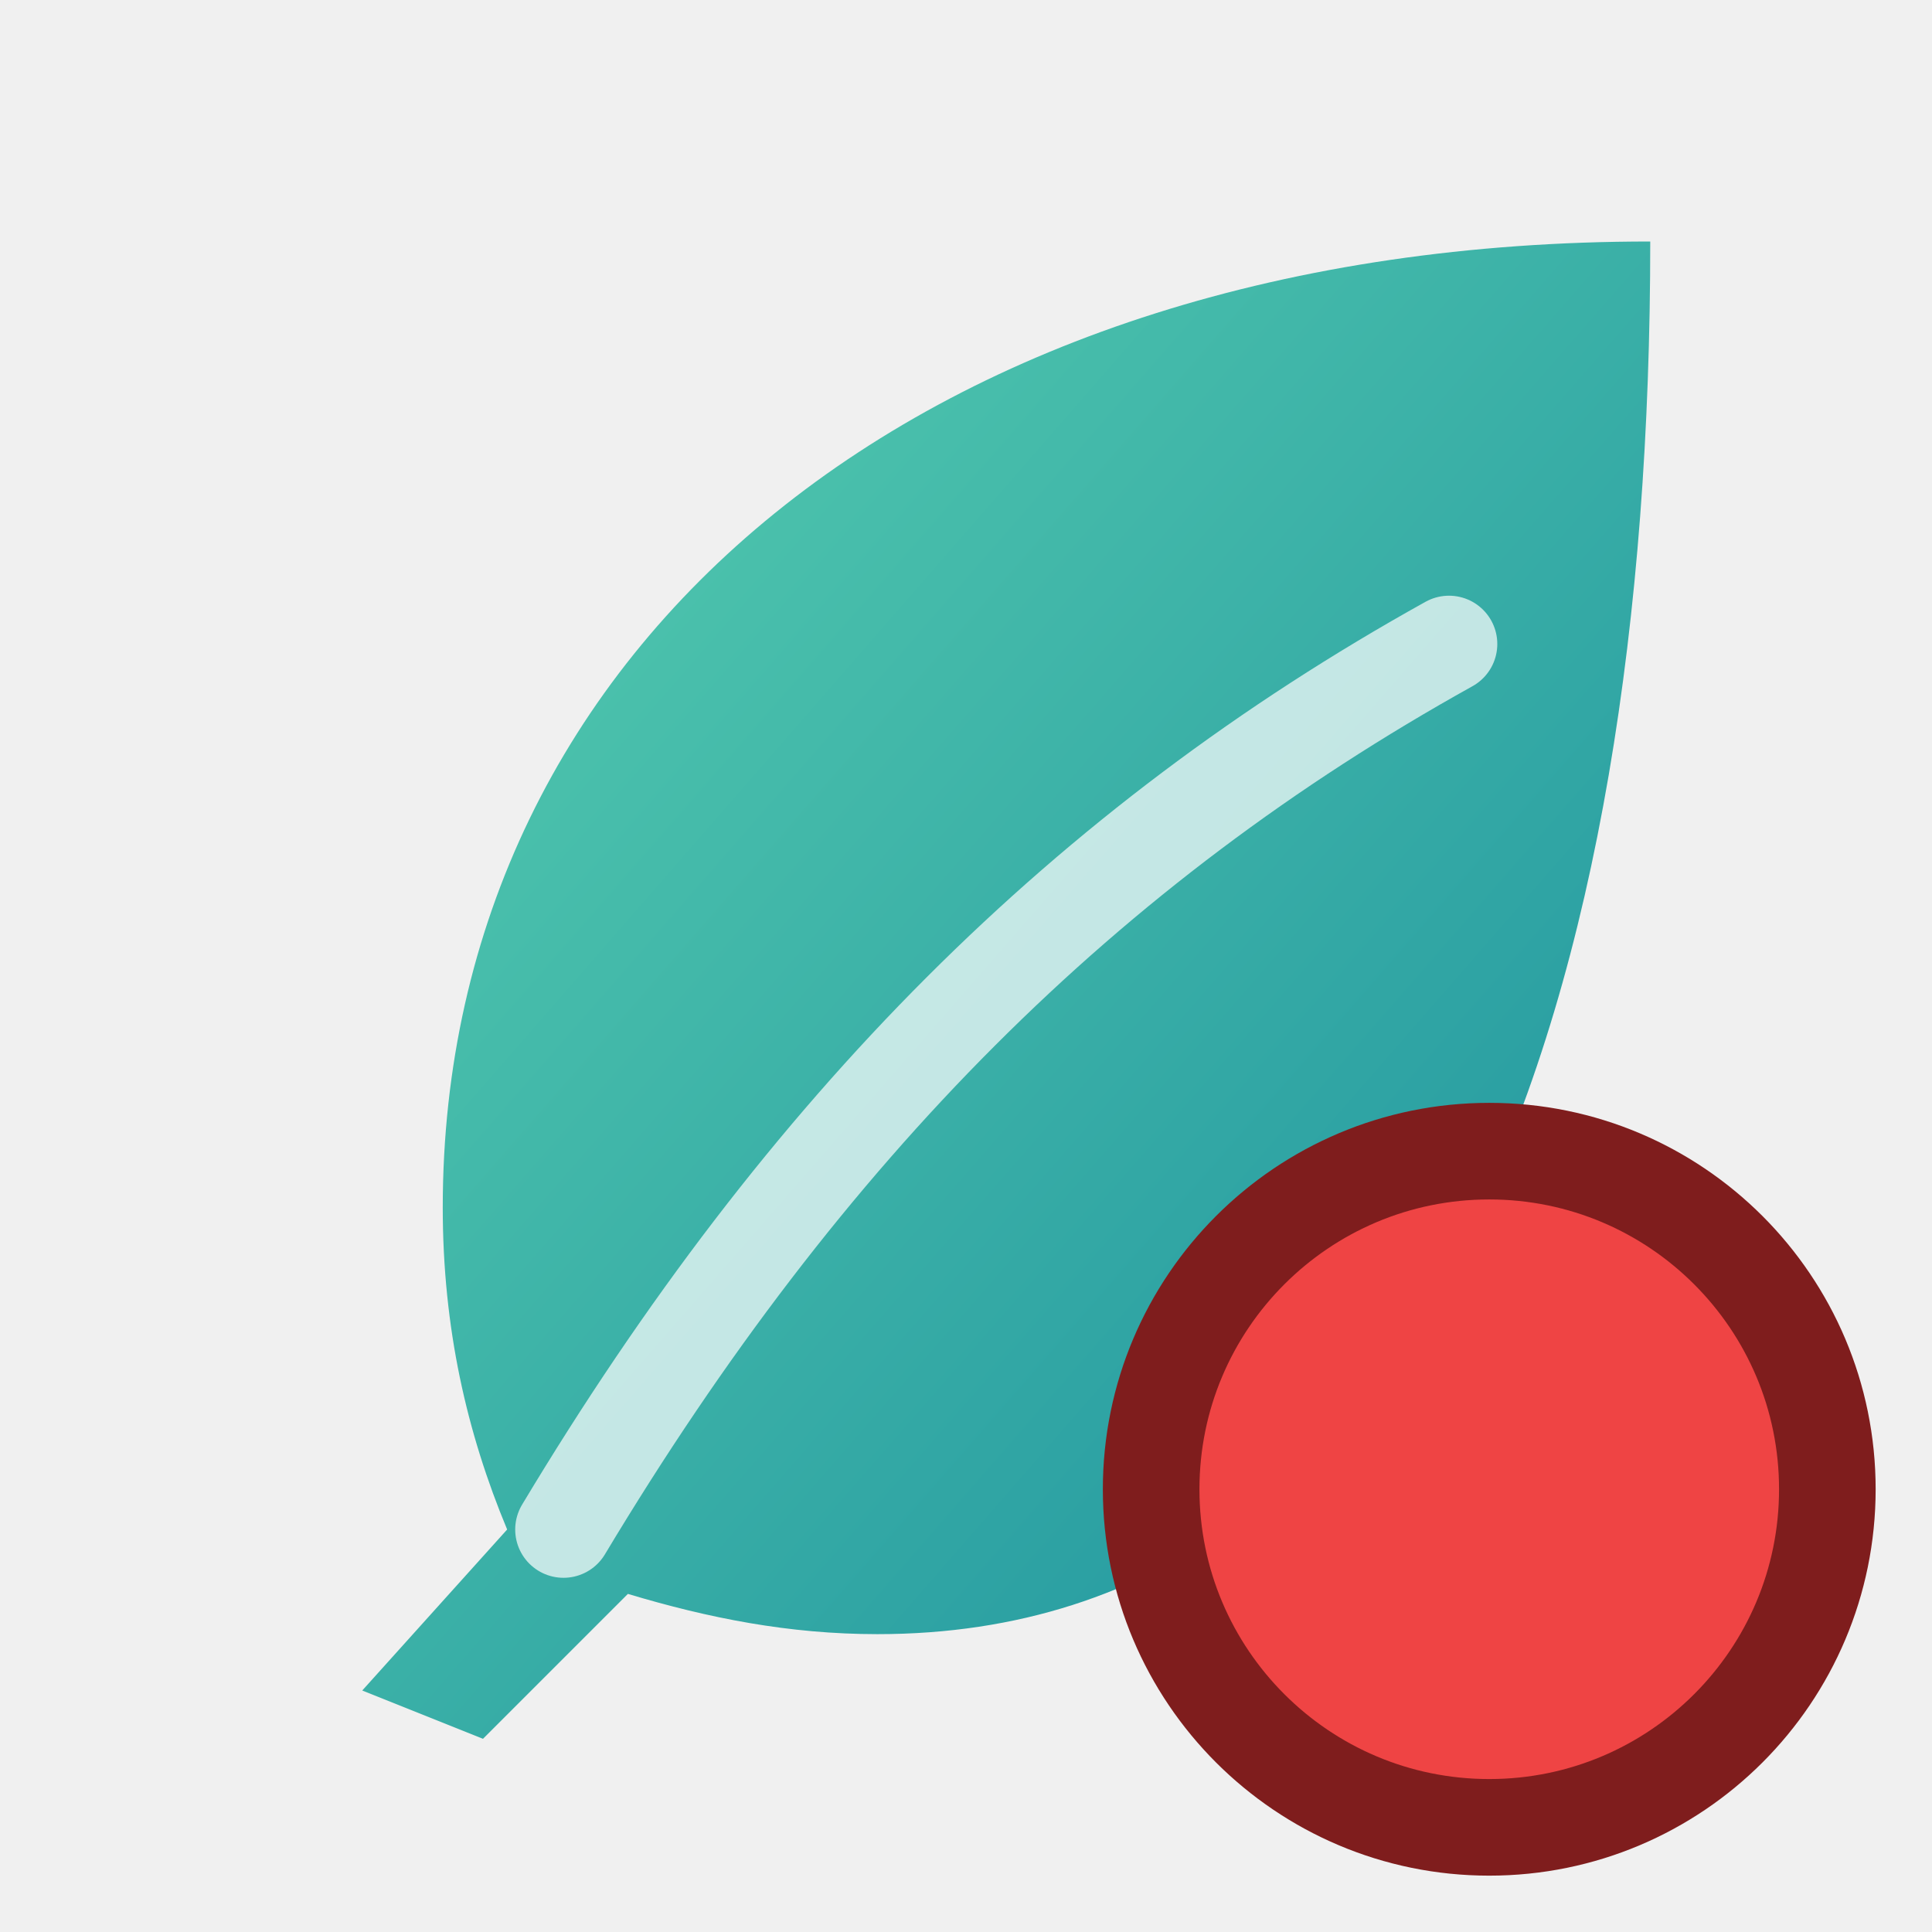
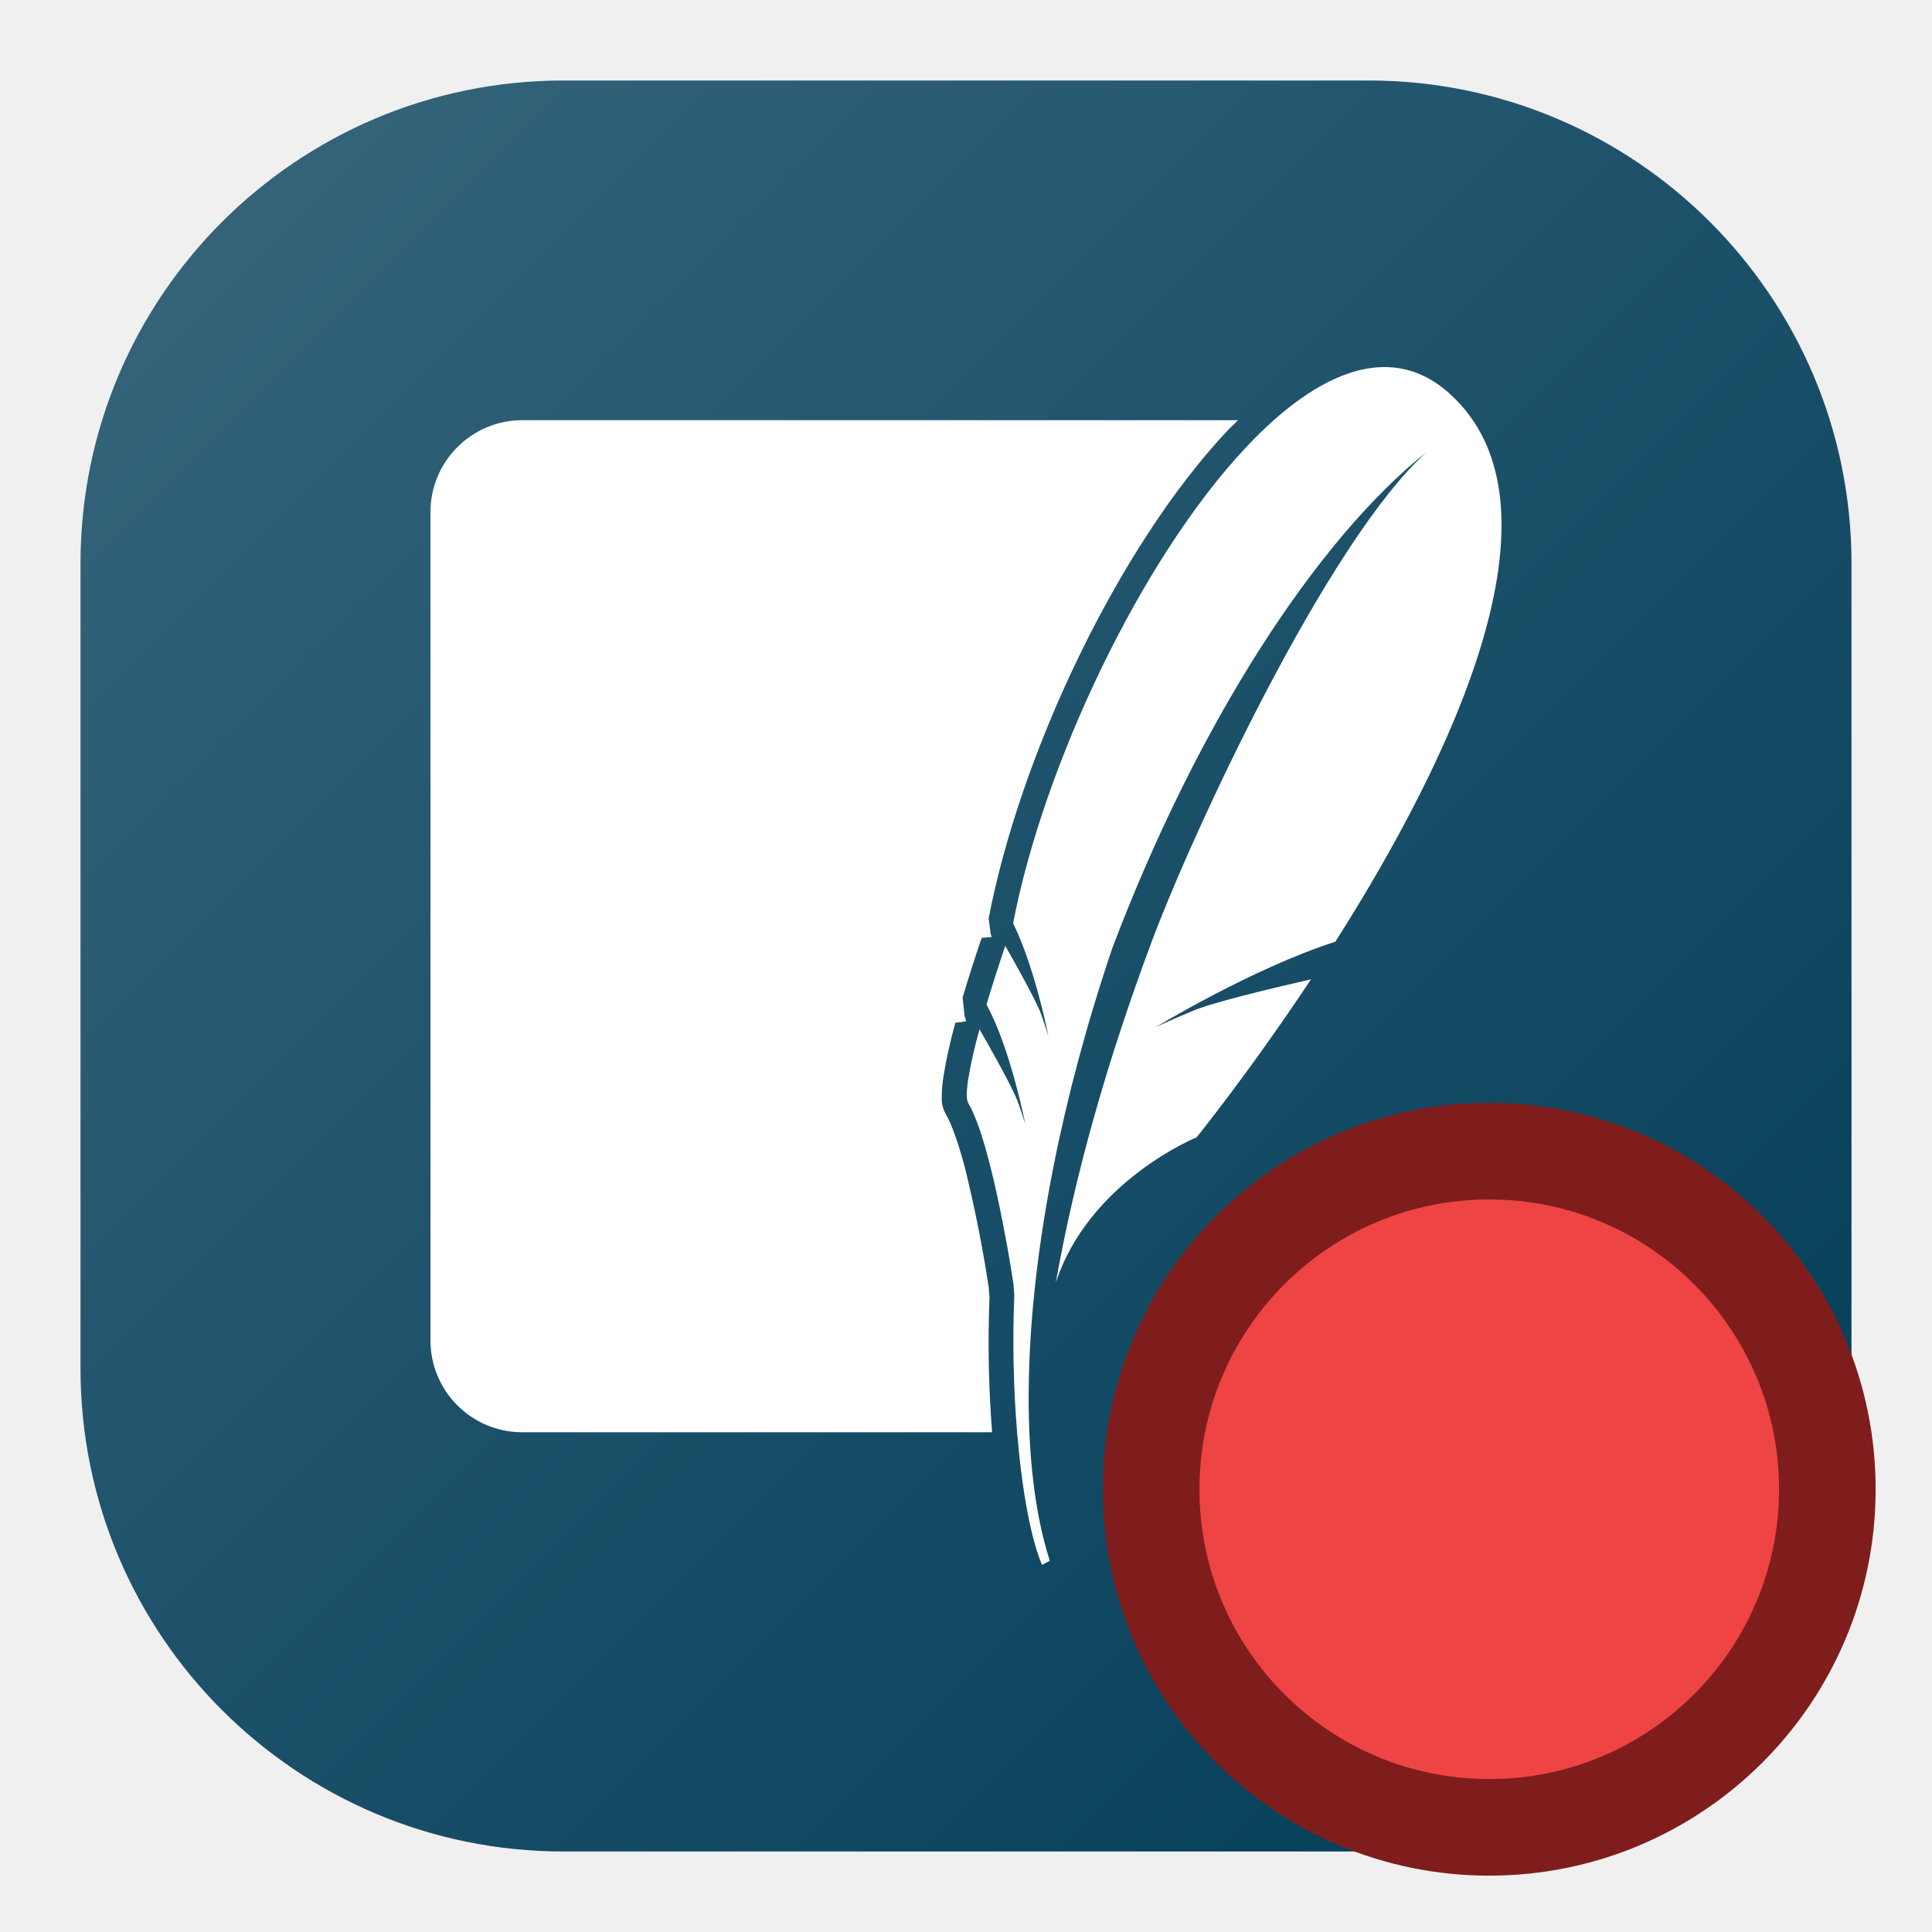
<svg xmlns="http://www.w3.org/2000/svg" width="16" height="16" viewBox="0 0 24 24">
  <defs>
    <linearGradient id="dn-db-sqlite" x1="0" y1="0" x2="1" y2="1">
-       <stop offset="0" stop-color="#59d0b0" />
-       <stop offset="1" stop-color="#1b8f9e" />
+       <stop offset="0" stop-color="#38667c" />
+       <stop offset="1" stop-color="#003B57" />
    </linearGradient>
  </defs>
-   <path fill="url(#dn-db-sqlite)" d="M20.500 3C11.500 3 5.500 8 5.500 15c0 1.500.3 2.800.8 4L4.500 21l1.500.6 1.800-1.800c1 .3 2 .5 3.100.5 7 0 9.600-8 9.600-17.300z" />
-   <path stroke="#fff" stroke-opacity=".7" stroke-linecap="round" stroke-width="1.200" fill="none" d="M7 19c3-5 6.500-8.500 11-11" />
+   <rect x="1" y="1" width="22" height="22" rx="6" fill="url(#dn-db-sqlite)" />
+   <g transform="translate(4.560 4.560) scale(.62)" fill="#ffffff" color="#ffffff">
+     <path d="M21.678.521c-1.032-.92-2.28-.55-3.513.544a8.71 8.71 0 0 0-.547.535c-2.109 2.237-4.066 6.38-4.674 9.544.237.48.422 1.093.544 1.561a13.044 13.044 0 0 1 .164.703s-.019-.071-.096-.296l-.05-.146a1.689 1.689 0 0 0-.033-.08c-.138-.32-.518-.995-.686-1.289-.143.423-.27.818-.376 1.176.484.884.778 2.4.778 2.4s-.025-.099-.147-.442c-.107-.303-.644-1.244-.772-1.464-.217.804-.304 1.346-.226 1.478.152.256.296.698.422 1.186.286 1.1.485 2.44.485 2.44l.017.224a22.41 22.41 0 0 0 .056 2.748c.095 1.146.273 2.13.5 2.657l.155-.084c-.334-1.038-.47-2.399-.41-3.967.09-2.398.642-5.29 1.661-8.304 1.723-4.55 4.113-8.201 6.3-9.945-1.993 1.8-4.692 7.63-5.5 9.788-.904 2.416-1.545 4.684-1.931 6.857.666-2.037 2.821-2.912 2.821-2.912s1.057-1.304 2.292-3.166c-.74.169-1.955.458-2.362.629-.6.251-.762.337-.762.337s1.945-1.184 3.613-1.72C21.695 7.9 24.195 2.767 21.678.521m-18.573.543A1.842 1.842 0 0 0 1.27 2.9v16.608a1.84 1.84 0 0 0 1.835 1.834h9.418a22.953 22.953 0 0 1-.052-2.707c-.006-.062-.011-.141-.016-.2a27.01 27.01 0 0 0-.473-2.378c-.121-.47-.275-.898-.369-1.057-.116-.197-.098-.31-.097-.432 0-.12.015-.245.037-.386a9.98 9.98 0 0 1 .234-1.045l.217-.028c-.017-.035-.014-.065-.031-.097l-.041-.381a32.8 32.8 0 0 1 .382-1.194l.2-.019c-.008-.016-.01-.038-.018-.053l-.043-.316c.63-3.28 2.587-7.443 4.8-9.791.066-.069.133-.128.198-.194Z" />
+   </g>
  <circle cx="18.500" cy="18.500" r="4.200" fill="#ef4444" stroke="#7f1d1d" stroke-width="1.200" />
</svg>
